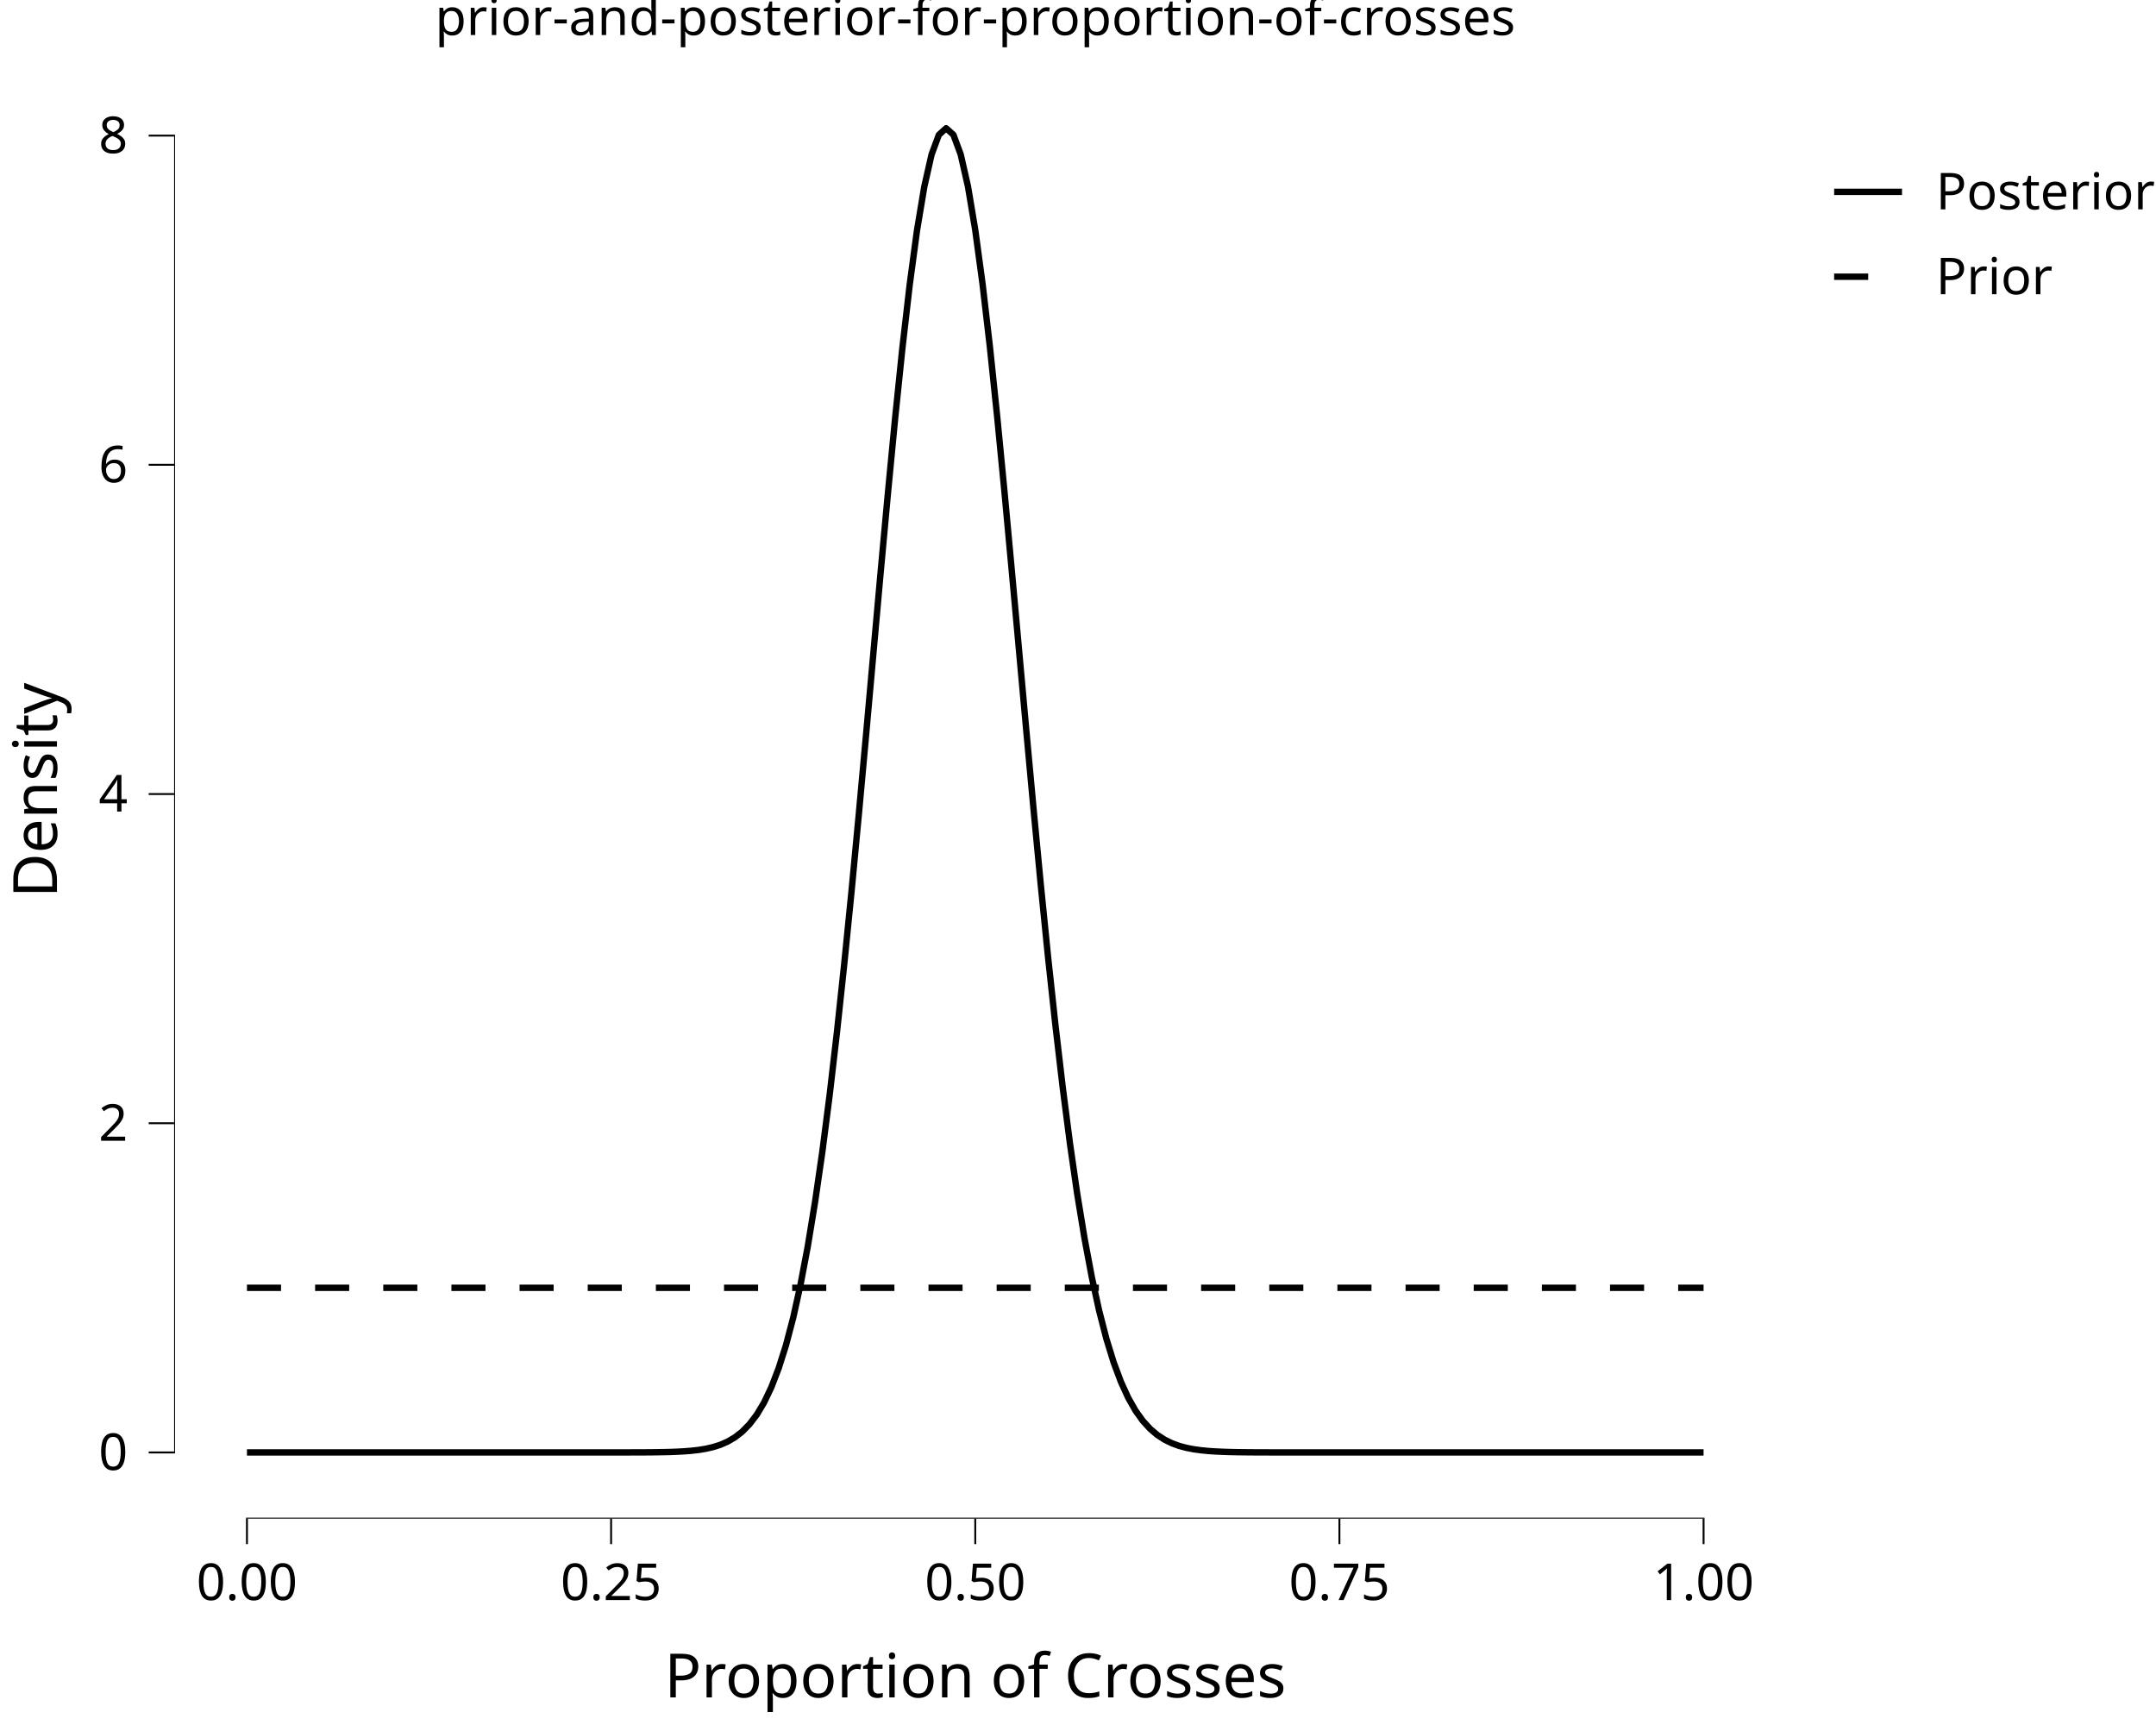
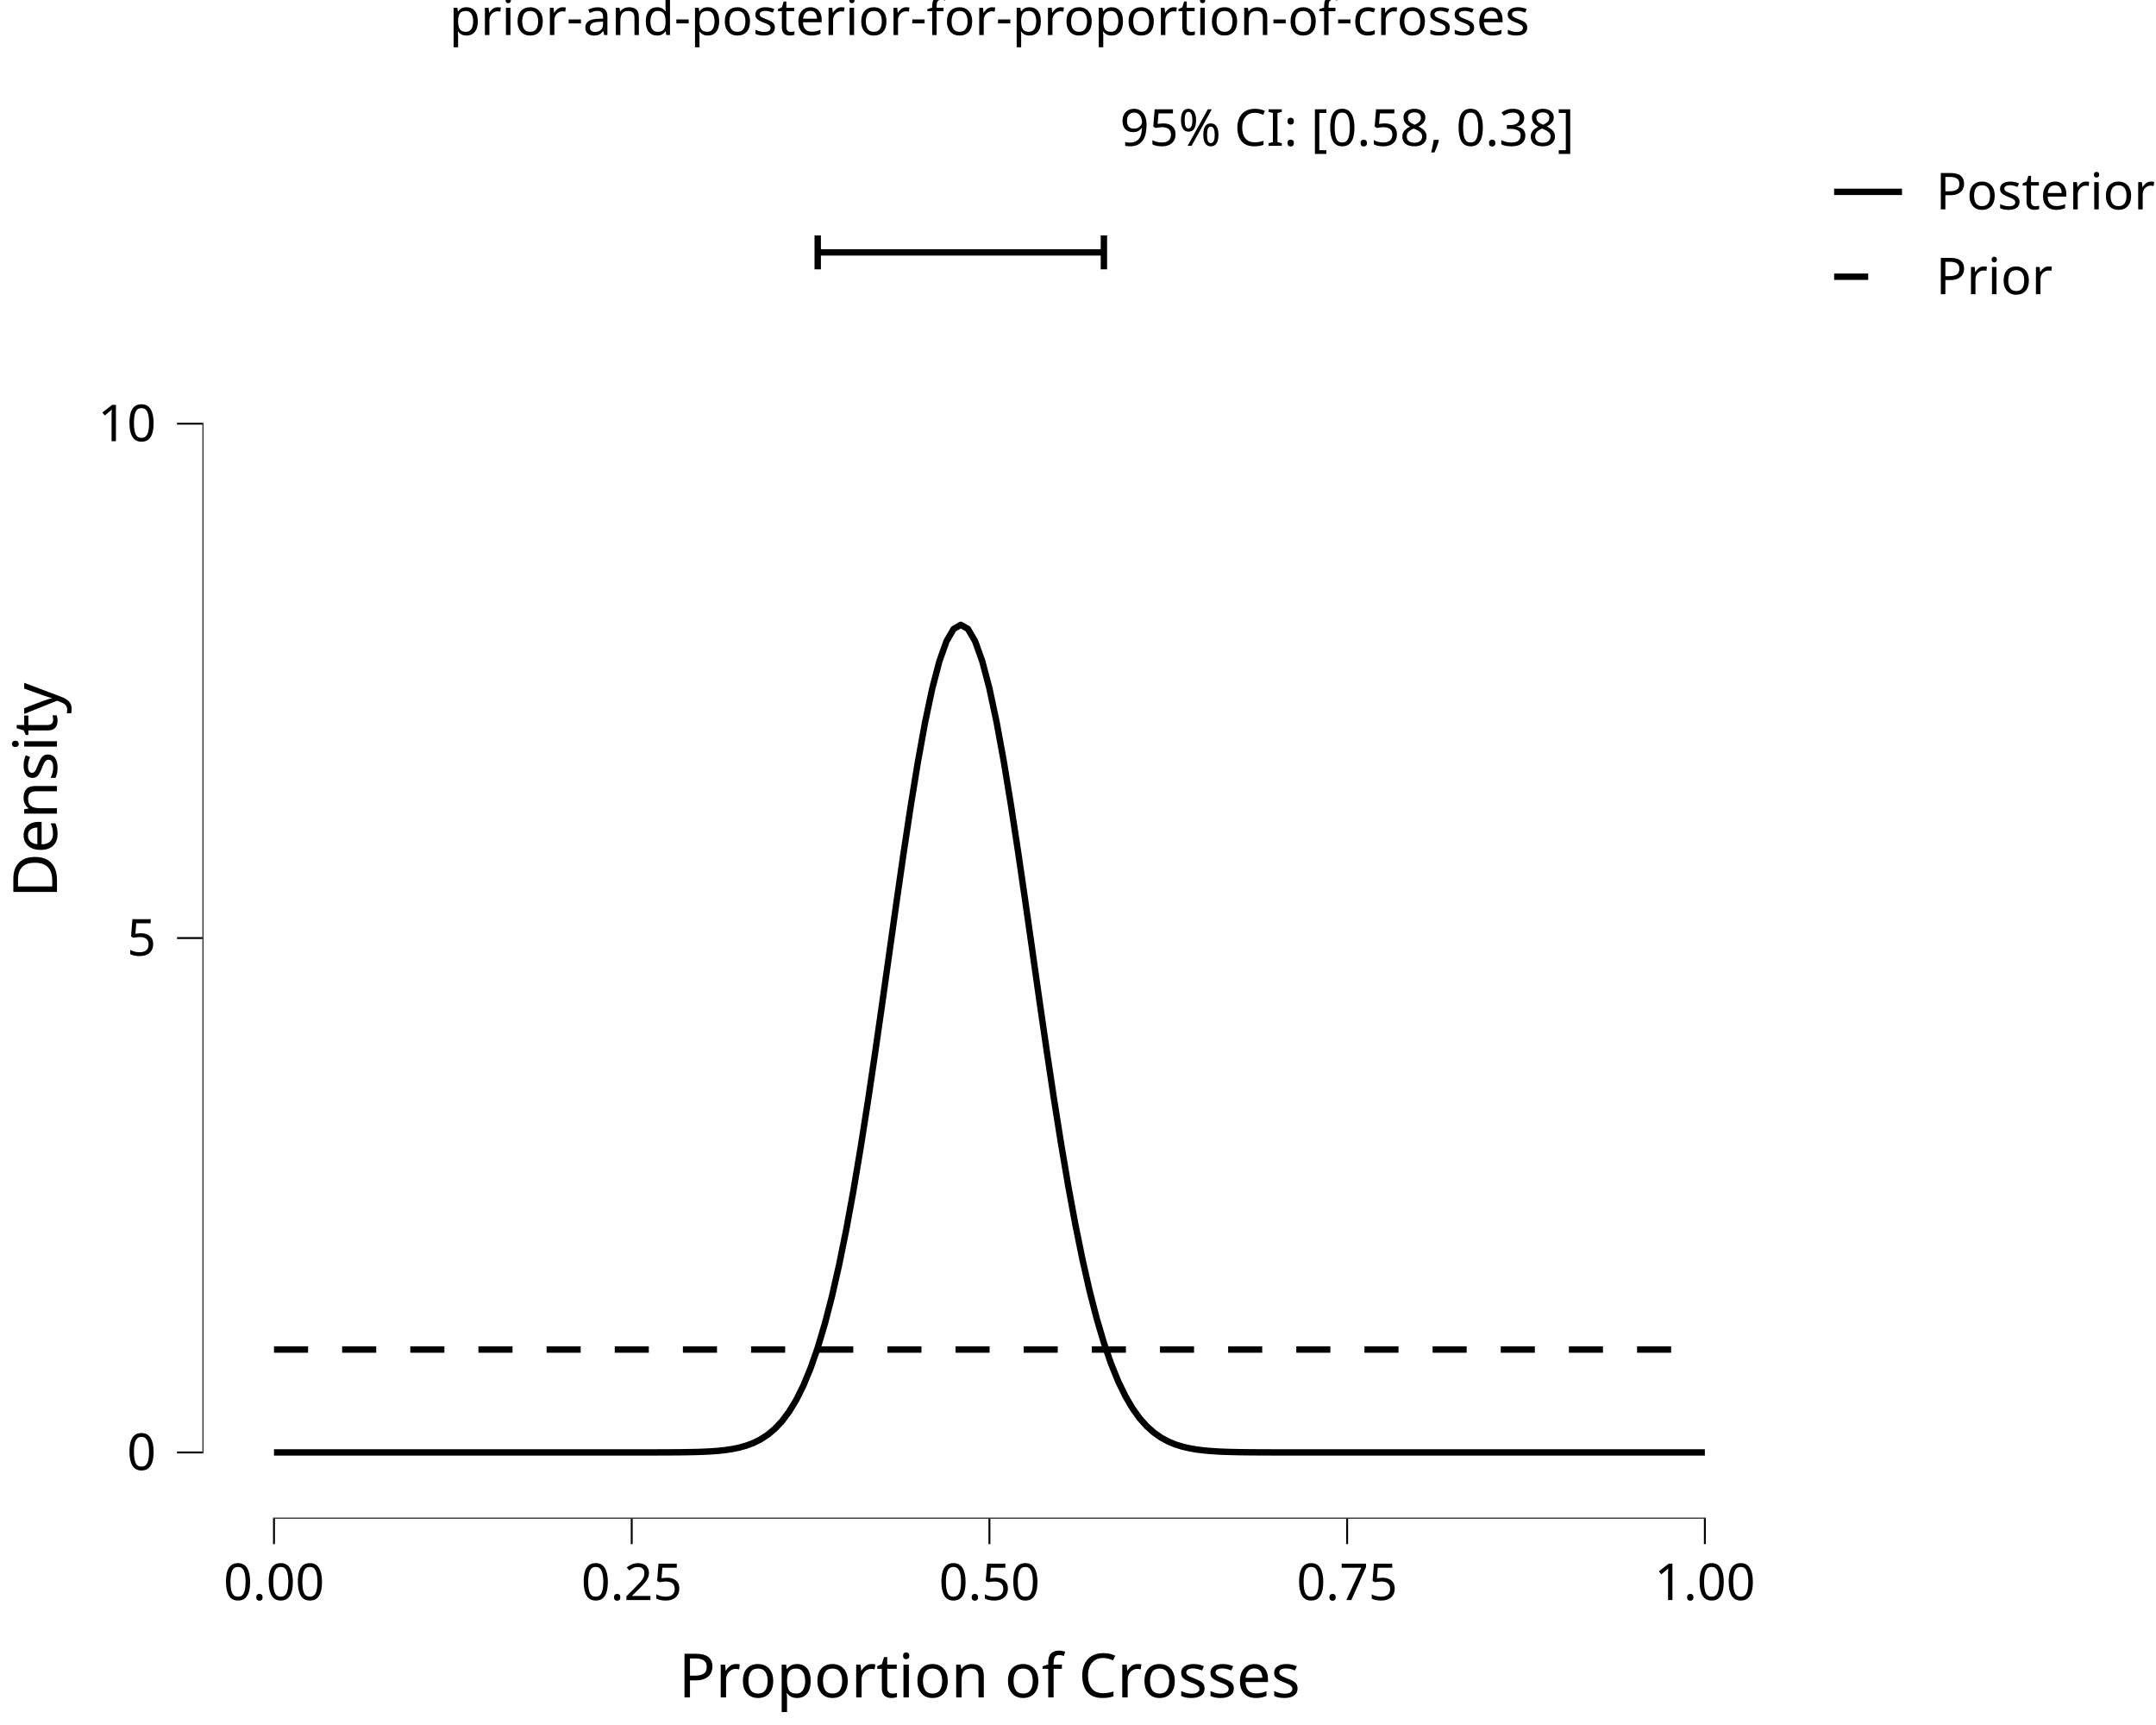
<svg xmlns="http://www.w3.org/2000/svg" class="svglite" data-engine-version="2.0" width="720.00pt" height="576.00pt" viewBox="0 0 720.00 576.00">
  <defs>
    <style type="text/css">
    .svglite line, .svglite polyline, .svglite polygon, .svglite path, .svglite rect, .svglite circle {
      fill: none;
      stroke: #000000;
      stroke-linecap: round;
      stroke-linejoin: round;
      stroke-miterlimit: 10.00;
    }
  </style>
  </defs>
  <rect width="100%" height="100%" style="stroke: none; fill: #FFFFFF;" />
  <defs>
    <clipPath id="cpMC4wMHw3MjAuMDB8MC4wMHw1NzYuMDA=">
      <rect x="0.00" y="0.00" width="720.00" height="576.00" />
    </clipPath>
  </defs>
  <g clip-path="url(#cpMC4wMHw3MjAuMDB8MC4wMHw1NzYuMDA=)">
    <rect x="0.00" y="0.00" width="720.00" height="576.00" style="stroke-width: 10.67; stroke: none;" />
  </g>
  <defs>
-     <clipPath id="cpNTguMTV8NTkzLjIzfDIwLjcxfDUwNy4wOQ==">
-       <rect x="58.15" y="20.71" width="535.08" height="486.39" />
+     <clipPath id="cpNjcuNjF8NTkzLjIzfDIwLjcxfDUwNy4wOQ==">
+       <rect x="67.61" y="20.71" width="525.63" height="486.39" />
    </clipPath>
  </defs>
-   <g clip-path="url(#cpNTguMTV8NTkzLjIzfDIwLjcxfDUwNy4wOQ==)">
-     <rect x="58.15" y="20.71" width="535.08" height="486.39" style="stroke-width: 10.67; stroke: none;" />
-     <polyline points="82.47,484.99 84.91,484.99 87.34,484.99 89.77,484.99 92.20,484.99 94.63,484.99 97.07,484.99 99.50,484.99 101.93,484.99 104.36,484.99 106.80,484.99 109.23,484.99 111.66,484.99 114.09,484.99 116.52,484.99 118.96,484.99 121.39,484.99 123.82,484.99 126.25,484.99 128.69,484.99 131.12,484.99 133.55,484.99 135.98,484.99 138.41,484.99 140.85,484.99 143.28,484.99 145.71,484.99 148.14,484.99 150.57,484.99 153.01,484.99 155.44,484.99 157.87,484.99 160.30,484.99 162.74,484.99 165.17,484.99 167.60,484.99 170.03,484.99 172.46,484.99 174.90,484.99 177.33,484.99 179.76,484.99 182.19,484.99 184.63,484.99 187.06,484.99 189.49,484.99 191.92,484.99 194.35,484.99 196.79,484.99 199.22,484.98 201.65,484.98 204.08,484.98 206.52,484.98 208.95,484.98 211.38,484.97 213.81,484.97 216.24,484.95 218.68,484.93 221.11,484.89 223.54,484.84 225.97,484.75 228.40,484.62 230.84,484.43 233.27,484.16 235.70,483.76 238.13,483.20 240.57,482.43 243.00,481.37 245.43,479.94 247.86,478.05 250.29,475.57 252.73,472.38 255.16,468.32 257.59,463.22 260.02,456.92 262.46,449.24 264.89,440.00 267.32,429.03 269.75,416.21 272.18,401.41 274.62,384.58 277.05,365.70 279.48,344.85 281.91,322.14 284.35,297.81 286.78,272.14 289.21,245.53 291.64,218.41 294.07,191.33 296.51,164.84 298.94,139.56 301.37,116.10 303.80,95.04 306.23,76.96 308.67,62.34 311.10,51.60 313.53,45.03 315.96,42.82 318.40,45.02 320.83,51.58 323.26,62.28 325.69,76.82 328.12,94.78 330.56,115.67 332.99,138.92 335.42,163.96 337.85,190.17 340.29,216.97 342.72,243.79 345.15,270.13 347.58,295.55 350.01,319.68 352.45,342.22 354.88,362.97 357.31,381.80 359.74,398.65 362.18,413.52 364.61,426.46 367.04,437.58 369.47,447.01 371.90,454.90 374.34,461.42 376.77,466.74 379.20,471.02 381.63,474.42 384.07,477.09 386.50,479.16 388.93,480.73 391.36,481.92 393.79,482.81 396.23,483.46 398.66,483.93 401.09,484.26 403.52,484.50 405.95,484.66 408.39,484.77 410.82,484.85 413.25,484.90 415.68,484.93 418.12,484.95 420.55,484.97 422.98,484.97 425.41,484.98 427.84,484.98 430.28,484.98 432.71,484.98 435.14,484.98 437.57,484.99 440.01,484.99 442.44,484.99 444.87,484.99 447.30,484.99 449.73,484.99 452.17,484.99 454.60,484.99 457.03,484.99 459.46,484.99 461.90,484.99 464.33,484.99 466.76,484.99 469.19,484.99 471.62,484.99 474.06,484.99 476.49,484.99 478.92,484.99 481.35,484.99 483.78,484.99 486.22,484.99 488.65,484.99 491.08,484.99 493.51,484.99 495.95,484.99 498.38,484.99 500.81,484.99 503.24,484.99 505.67,484.99 508.11,484.99 510.54,484.99 512.97,484.99 515.40,484.99 517.84,484.99 520.27,484.99 522.70,484.99 525.13,484.99 527.56,484.99 530.00,484.99 532.43,484.99 534.86,484.99 537.29,484.99 539.73,484.99 542.16,484.99 544.59,484.99 547.02,484.99 549.45,484.99 551.89,484.99 554.32,484.99 556.75,484.99 559.18,484.99 561.62,484.99 564.05,484.99 566.48,484.99 568.91,484.99 " style="stroke-width: 2.13; stroke-linecap: butt;" />
-     <polyline points="82.47,430.02 84.91,430.02 87.34,430.02 89.77,430.02 92.20,430.02 94.63,430.02 97.07,430.02 99.50,430.02 101.93,430.02 104.36,430.02 106.80,430.02 109.23,430.02 111.66,430.02 114.09,430.02 116.52,430.02 118.96,430.02 121.39,430.02 123.82,430.02 126.25,430.02 128.69,430.02 131.12,430.02 133.55,430.02 135.98,430.02 138.41,430.02 140.85,430.02 143.28,430.02 145.71,430.02 148.14,430.02 150.57,430.02 153.01,430.02 155.44,430.02 157.87,430.02 160.30,430.02 162.74,430.02 165.17,430.02 167.60,430.02 170.03,430.02 172.46,430.02 174.90,430.02 177.33,430.02 179.76,430.02 182.19,430.02 184.63,430.02 187.06,430.02 189.49,430.02 191.92,430.02 194.35,430.02 196.79,430.02 199.22,430.02 201.65,430.02 204.08,430.02 206.52,430.02 208.95,430.02 211.38,430.02 213.81,430.02 216.24,430.02 218.68,430.02 221.11,430.02 223.54,430.02 225.97,430.02 228.40,430.02 230.84,430.02 233.27,430.02 235.70,430.02 238.13,430.02 240.57,430.02 243.00,430.02 245.43,430.02 247.86,430.02 250.29,430.02 252.73,430.02 255.16,430.02 257.59,430.02 260.02,430.02 262.46,430.02 264.89,430.02 267.32,430.02 269.75,430.02 272.18,430.02 274.62,430.02 277.05,430.02 279.48,430.02 281.91,430.02 284.35,430.02 286.78,430.02 289.21,430.02 291.64,430.02 294.07,430.02 296.51,430.02 298.94,430.02 301.37,430.02 303.80,430.02 306.23,430.02 308.67,430.02 311.10,430.02 313.53,430.02 315.96,430.02 318.40,430.02 320.83,430.02 323.26,430.02 325.69,430.02 328.12,430.02 330.56,430.02 332.99,430.02 335.42,430.02 337.85,430.02 340.29,430.02 342.72,430.02 345.15,430.02 347.58,430.02 350.01,430.02 352.45,430.02 354.88,430.02 357.31,430.02 359.74,430.02 362.18,430.02 364.61,430.02 367.04,430.02 369.47,430.02 371.90,430.02 374.34,430.02 376.77,430.02 379.20,430.02 381.63,430.02 384.07,430.02 386.50,430.02 388.93,430.02 391.36,430.02 393.79,430.02 396.23,430.02 398.66,430.02 401.09,430.02 403.52,430.02 405.95,430.02 408.39,430.02 410.82,430.02 413.25,430.02 415.68,430.02 418.12,430.02 420.55,430.02 422.98,430.02 425.41,430.02 427.84,430.02 430.28,430.02 432.71,430.02 435.14,430.02 437.57,430.02 440.01,430.02 442.44,430.02 444.87,430.02 447.30,430.02 449.73,430.02 452.17,430.02 454.60,430.02 457.03,430.02 459.46,430.02 461.90,430.02 464.33,430.02 466.76,430.02 469.19,430.02 471.62,430.02 474.06,430.02 476.49,430.02 478.92,430.02 481.35,430.02 483.78,430.02 486.22,430.02 488.65,430.02 491.08,430.02 493.51,430.02 495.95,430.02 498.38,430.02 500.81,430.02 503.24,430.02 505.67,430.02 508.11,430.02 510.54,430.02 512.97,430.02 515.40,430.02 517.84,430.02 520.27,430.02 522.70,430.02 525.13,430.02 527.56,430.02 530.00,430.02 532.43,430.02 534.86,430.02 537.29,430.02 539.73,430.02 542.16,430.02 544.59,430.02 547.02,430.02 549.45,430.02 551.89,430.02 554.32,430.02 556.75,430.02 559.18,430.02 561.62,430.02 564.05,430.02 566.48,430.02 568.91,430.02 " style="stroke-width: 2.13; stroke-dasharray: 11.38,11.38; stroke-linecap: butt;" />
-     <line x1="82.15" y1="507.09" x2="569.23" y2="507.09" style="stroke-width: 0.64; stroke-linecap: butt;" />
-     <line x1="58.15" y1="485.30" x2="58.15" y2="44.97" style="stroke-width: 0.64; stroke-linecap: butt;" />
-     <rect x="58.15" y="20.71" width="535.08" height="486.39" style="stroke-width: 0.00; stroke: none;" />
+   <g clip-path="url(#cpNjcuNjF8NTkzLjIzfDIwLjcxfDUwNy4wOQ==)">
+     <rect x="67.61" y="20.71" width="525.63" height="486.39" style="stroke-width: 10.67; stroke: none;" />
+     <polyline points="91.50,484.99 93.89,484.99 96.28,484.99 98.67,484.99 101.06,484.99 103.45,484.99 105.83,484.99 108.22,484.99 110.61,484.99 113.00,484.99 115.39,484.99 117.78,484.99 120.17,484.99 122.56,484.99 124.95,484.99 127.34,484.99 129.73,484.99 132.12,484.99 134.50,484.99 136.89,484.99 139.28,484.99 141.67,484.99 144.06,484.99 146.45,484.99 148.84,484.99 151.23,484.99 153.62,484.99 156.01,484.99 158.40,484.99 160.79,484.99 163.18,484.99 165.56,484.99 167.95,484.99 170.34,484.99 172.73,484.99 175.12,484.99 177.51,484.99 179.90,484.99 182.29,484.99 184.68,484.99 187.07,484.99 189.46,484.99 191.85,484.99 194.24,484.99 196.62,484.99 199.01,484.99 201.40,484.99 203.79,484.99 206.18,484.99 208.57,484.98 210.96,484.98 213.35,484.98 215.74,484.98 218.13,484.98 220.52,484.97 222.91,484.96 225.29,484.95 227.68,484.93 230.07,484.89 232.46,484.84 234.85,484.76 237.24,484.64 239.63,484.47 242.02,484.22 244.41,483.87 246.80,483.39 249.19,482.72 251.58,481.83 253.97,480.65 256.35,479.10 258.74,477.11 261.13,474.57 263.52,471.38 265.91,467.45 268.30,462.64 270.69,456.87 273.08,450.02 275.47,442.00 277.86,432.75 280.25,422.23 282.64,410.43 285.03,397.40 287.41,383.21 289.80,368.00 292.19,351.96 294.58,335.32 296.97,318.38 299.36,301.45 301.75,284.90 304.14,269.10 306.53,254.43 308.92,241.27 311.31,229.97 313.70,220.83 316.08,214.12 318.47,210.01 320.86,208.63 323.25,210.01 325.64,214.11 328.03,220.80 330.42,229.88 332.81,241.11 335.20,254.16 337.59,268.70 339.98,284.34 342.37,300.73 344.76,317.47 347.14,334.24 349.53,350.70 351.92,366.59 354.31,381.67 356.70,395.76 359.09,408.73 361.48,420.50 363.87,431.03 366.26,440.32 368.65,448.41 371.04,455.36 373.43,461.25 375.82,466.18 378.20,470.26 380.59,473.58 382.98,476.26 385.37,478.38 387.76,480.05 390.15,481.34 392.54,482.33 394.93,483.07 397.32,483.62 399.71,484.03 402.10,484.32 404.49,484.53 406.87,484.68 409.26,484.78 411.65,484.85 414.04,484.90 416.43,484.93 418.82,484.95 421.21,484.96 423.60,484.97 425.99,484.98 428.38,484.98 430.77,484.98 433.16,484.98 435.55,484.98 437.93,484.99 440.32,484.99 442.71,484.99 445.10,484.99 447.49,484.99 449.88,484.99 452.27,484.99 454.66,484.99 457.05,484.99 459.44,484.99 461.83,484.99 464.22,484.99 466.61,484.99 468.99,484.99 471.38,484.99 473.77,484.99 476.16,484.99 478.55,484.99 480.94,484.99 483.33,484.99 485.72,484.99 488.11,484.99 490.50,484.99 492.89,484.99 495.28,484.99 497.67,484.99 500.05,484.99 502.44,484.99 504.83,484.99 507.22,484.99 509.61,484.99 512.00,484.99 514.39,484.99 516.78,484.99 519.17,484.99 521.56,484.99 523.95,484.99 526.34,484.99 528.72,484.99 531.11,484.99 533.50,484.99 535.89,484.99 538.28,484.99 540.67,484.99 543.06,484.99 545.45,484.99 547.84,484.99 550.23,484.99 552.62,484.99 555.01,484.99 557.40,484.99 559.78,484.99 562.17,484.99 564.56,484.99 566.95,484.99 569.34,484.99 " style="stroke-width: 2.13; stroke-linecap: butt;" />
+     <polyline points="91.50,450.63 93.89,450.63 96.28,450.63 98.67,450.63 101.06,450.63 103.45,450.63 105.83,450.63 108.22,450.63 110.61,450.63 113.00,450.63 115.39,450.63 117.78,450.63 120.17,450.63 122.56,450.63 124.95,450.63 127.34,450.63 129.73,450.63 132.12,450.63 134.50,450.63 136.89,450.63 139.28,450.63 141.67,450.63 144.06,450.63 146.45,450.63 148.84,450.63 151.23,450.63 153.62,450.63 156.01,450.63 158.40,450.63 160.79,450.63 163.18,450.63 165.56,450.63 167.95,450.63 170.34,450.63 172.73,450.63 175.12,450.63 177.51,450.63 179.90,450.63 182.29,450.63 184.68,450.63 187.07,450.63 189.46,450.63 191.85,450.63 194.24,450.63 196.62,450.63 199.01,450.63 201.40,450.63 203.79,450.63 206.18,450.63 208.57,450.63 210.96,450.63 213.35,450.63 215.74,450.63 218.13,450.63 220.52,450.63 222.91,450.63 225.29,450.63 227.68,450.63 230.07,450.63 232.46,450.63 234.85,450.63 237.24,450.63 239.63,450.63 242.02,450.63 244.41,450.63 246.80,450.63 249.19,450.63 251.58,450.63 253.97,450.63 256.35,450.63 258.74,450.63 261.13,450.63 263.52,450.63 265.91,450.63 268.30,450.63 270.69,450.63 273.08,450.63 275.47,450.63 277.86,450.63 280.25,450.63 282.64,450.63 285.03,450.63 287.41,450.63 289.80,450.63 292.19,450.63 294.58,450.63 296.97,450.63 299.36,450.63 301.75,450.63 304.14,450.63 306.53,450.63 308.92,450.63 311.31,450.63 313.70,450.63 316.08,450.63 318.47,450.63 320.86,450.63 323.25,450.63 325.64,450.63 328.03,450.63 330.42,450.63 332.81,450.63 335.20,450.63 337.59,450.63 339.98,450.63 342.37,450.63 344.76,450.63 347.14,450.63 349.53,450.63 351.92,450.63 354.31,450.63 356.70,450.63 359.09,450.63 361.48,450.63 363.87,450.63 366.26,450.63 368.65,450.63 371.04,450.63 373.43,450.63 375.82,450.63 378.20,450.63 380.59,450.63 382.98,450.63 385.37,450.63 387.76,450.63 390.15,450.63 392.54,450.63 394.93,450.63 397.32,450.63 399.71,450.63 402.10,450.63 404.49,450.63 406.87,450.63 409.26,450.63 411.65,450.63 414.04,450.63 416.43,450.63 418.82,450.63 421.21,450.63 423.60,450.63 425.99,450.63 428.38,450.63 430.77,450.63 433.16,450.63 435.55,450.63 437.93,450.63 440.32,450.63 442.71,450.63 445.10,450.63 447.49,450.63 449.88,450.63 452.27,450.63 454.66,450.63 457.05,450.63 459.44,450.63 461.83,450.63 464.22,450.63 466.61,450.63 468.99,450.63 471.38,450.63 473.77,450.63 476.16,450.63 478.55,450.63 480.94,450.63 483.33,450.63 485.72,450.63 488.11,450.63 490.50,450.63 492.89,450.63 495.28,450.63 497.67,450.63 500.05,450.63 502.44,450.63 504.83,450.63 507.22,450.63 509.61,450.63 512.00,450.63 514.39,450.63 516.78,450.63 519.17,450.63 521.56,450.63 523.95,450.63 526.34,450.63 528.72,450.63 531.11,450.63 533.50,450.63 535.89,450.63 538.28,450.63 540.67,450.63 543.06,450.63 545.45,450.63 547.84,450.63 550.23,450.63 552.62,450.63 555.01,450.63 557.40,450.63 559.78,450.63 562.17,450.63 564.56,450.63 566.95,450.63 569.34,450.63 " style="stroke-width: 2.13; stroke-dasharray: 11.38,11.38; stroke-linecap: butt;" />
+     <line x1="91.18" y1="507.09" x2="569.66" y2="507.09" style="stroke-width: 0.64; stroke-linecap: butt;" />
+     <line x1="67.61" y1="485.30" x2="67.61" y2="141.15" style="stroke-width: 0.64; stroke-linecap: butt;" />
+     <text x="449.88" y="48.69" text-anchor="middle" style="font-size: 17.07px; font-family: sans;" textLength="150.90px" lengthAdjust="spacingAndGlyphs">95% CI: [0.58, 0.38]</text>
+     <line x1="368.65" y1="84.27" x2="273.08" y2="84.27" style="stroke-width: 2.13; stroke-linecap: butt;" />
+     <polyline points="368.65,89.94 368.65,84.27 368.65,78.60 " style="stroke-width: 2.13; stroke-linecap: butt;" />
+     <polyline points="273.08,78.60 273.08,84.27 273.08,89.94 " style="stroke-width: 2.13; stroke-linecap: butt;" />
+     <rect x="67.61" y="20.71" width="525.63" height="486.39" style="stroke-width: 0.00; stroke: none;" />
  </g>
  <g clip-path="url(#cpMC4wMHw3MjAuMDB8MC4wMHw1NzYuMDA=)">
-     <polyline points="58.15,507.09 58.15,20.71 " style="stroke-width: 0.00; stroke: none; stroke-linecap: butt;" />
-     <text x="42.67" y="490.84" text-anchor="end" style="font-size: 17.00px; font-family: sans;" textLength="9.46px" lengthAdjust="spacingAndGlyphs">0</text>
-     <text x="42.67" y="380.91" text-anchor="end" style="font-size: 17.00px; font-family: sans;" textLength="9.46px" lengthAdjust="spacingAndGlyphs">2</text>
-     <text x="42.67" y="270.98" text-anchor="end" style="font-size: 17.00px; font-family: sans;" textLength="9.46px" lengthAdjust="spacingAndGlyphs">4</text>
-     <text x="42.67" y="161.06" text-anchor="end" style="font-size: 17.00px; font-family: sans;" textLength="9.46px" lengthAdjust="spacingAndGlyphs">6</text>
-     <text x="42.67" y="51.13" text-anchor="end" style="font-size: 17.00px; font-family: sans;" textLength="9.46px" lengthAdjust="spacingAndGlyphs">8</text>
-     <polyline points="49.65,484.99 58.15,484.99 " style="stroke-width: 0.64; stroke-linecap: butt;" />
-     <polyline points="49.65,375.06 58.15,375.06 " style="stroke-width: 0.64; stroke-linecap: butt;" />
-     <polyline points="49.65,265.14 58.15,265.14 " style="stroke-width: 0.64; stroke-linecap: butt;" />
-     <polyline points="49.65,155.21 58.15,155.21 " style="stroke-width: 0.64; stroke-linecap: butt;" />
-     <polyline points="49.65,45.28 58.15,45.28 " style="stroke-width: 0.64; stroke-linecap: butt;" />
-     <polyline points="58.15,507.09 593.23,507.09 " style="stroke-width: 0.00; stroke: none; stroke-linecap: butt;" />
-     <polyline points="82.47,515.60 82.47,507.09 " style="stroke-width: 0.64; stroke-linecap: butt;" />
-     <polyline points="204.08,515.60 204.08,507.09 " style="stroke-width: 0.64; stroke-linecap: butt;" />
-     <polyline points="325.69,515.60 325.69,507.09 " style="stroke-width: 0.64; stroke-linecap: butt;" />
-     <polyline points="447.30,515.60 447.30,507.09 " style="stroke-width: 0.64; stroke-linecap: butt;" />
-     <polyline points="568.91,515.60 568.91,507.09 " style="stroke-width: 0.64; stroke-linecap: butt;" />
-     <text x="82.47" y="534.27" text-anchor="middle" style="font-size: 17.00px; font-family: sans;" textLength="33.09px" lengthAdjust="spacingAndGlyphs">0.00</text>
-     <text x="204.08" y="534.27" text-anchor="middle" style="font-size: 17.00px; font-family: sans;" textLength="33.09px" lengthAdjust="spacingAndGlyphs">0.25</text>
-     <text x="325.69" y="534.27" text-anchor="middle" style="font-size: 17.00px; font-family: sans;" textLength="33.09px" lengthAdjust="spacingAndGlyphs">0.50</text>
-     <text x="447.30" y="534.27" text-anchor="middle" style="font-size: 17.00px; font-family: sans;" textLength="33.09px" lengthAdjust="spacingAndGlyphs">0.75</text>
-     <text x="568.91" y="534.27" text-anchor="middle" style="font-size: 17.00px; font-family: sans;" textLength="33.09px" lengthAdjust="spacingAndGlyphs">1.00</text>
-     <text x="325.69" y="566.78" text-anchor="middle" style="font-size: 20.40px; font-family: sans;" textLength="197.32px" lengthAdjust="spacingAndGlyphs">Proportion of Crosses</text>
+     <polyline points="67.61,507.09 67.61,20.71 " style="stroke-width: 0.00; stroke: none; stroke-linecap: butt;" />
+     <text x="52.13" y="490.84" text-anchor="end" style="font-size: 17.00px; font-family: sans;" textLength="9.46px" lengthAdjust="spacingAndGlyphs">0</text>
+     <text x="52.13" y="319.08" text-anchor="end" style="font-size: 17.00px; font-family: sans;" textLength="9.46px" lengthAdjust="spacingAndGlyphs">5</text>
+     <text x="52.13" y="147.32" text-anchor="end" style="font-size: 17.00px; font-family: sans;" textLength="18.91px" lengthAdjust="spacingAndGlyphs">10</text>
+     <polyline points="59.10,484.99 67.61,484.99 " style="stroke-width: 0.64; stroke-linecap: butt;" />
+     <polyline points="59.10,313.23 67.61,313.23 " style="stroke-width: 0.64; stroke-linecap: butt;" />
+     <polyline points="59.10,141.47 67.61,141.47 " style="stroke-width: 0.64; stroke-linecap: butt;" />
+     <polyline points="67.61,507.09 593.23,507.09 " style="stroke-width: 0.00; stroke: none; stroke-linecap: butt;" />
+     <polyline points="91.50,515.60 91.50,507.09 " style="stroke-width: 0.64; stroke-linecap: butt;" />
+     <polyline points="210.96,515.60 210.96,507.09 " style="stroke-width: 0.64; stroke-linecap: butt;" />
+     <polyline points="330.42,515.60 330.42,507.09 " style="stroke-width: 0.64; stroke-linecap: butt;" />
+     <polyline points="449.88,515.60 449.88,507.09 " style="stroke-width: 0.64; stroke-linecap: butt;" />
+     <polyline points="569.34,515.60 569.34,507.09 " style="stroke-width: 0.64; stroke-linecap: butt;" />
+     <text x="91.50" y="534.27" text-anchor="middle" style="font-size: 17.00px; font-family: sans;" textLength="33.09px" lengthAdjust="spacingAndGlyphs">0.00</text>
+     <text x="210.96" y="534.27" text-anchor="middle" style="font-size: 17.00px; font-family: sans;" textLength="33.09px" lengthAdjust="spacingAndGlyphs">0.25</text>
+     <text x="330.42" y="534.27" text-anchor="middle" style="font-size: 17.00px; font-family: sans;" textLength="33.09px" lengthAdjust="spacingAndGlyphs">0.50</text>
+     <text x="449.88" y="534.27" text-anchor="middle" style="font-size: 17.00px; font-family: sans;" textLength="33.09px" lengthAdjust="spacingAndGlyphs">0.75</text>
+     <text x="569.34" y="534.27" text-anchor="middle" style="font-size: 17.00px; font-family: sans;" textLength="33.09px" lengthAdjust="spacingAndGlyphs">1.00</text>
+     <text x="330.42" y="566.78" text-anchor="middle" style="font-size: 20.40px; font-family: sans;" textLength="197.32px" lengthAdjust="spacingAndGlyphs">Proportion of Crosses</text>
    <text transform="translate(19.02,263.90) rotate(-90)" text-anchor="middle" style="font-size: 20.40px; font-family: sans;" textLength="68.04px" lengthAdjust="spacingAndGlyphs">Density</text>
    <rect x="604.19" y="20.71" width="115.81" height="91.35" style="stroke-width: 0.75; stroke: none;" />
    <rect x="604.19" y="20.71" width="115.81" height="91.35" style="stroke-width: 10.67; stroke: none;" />
    <rect x="609.67" y="49.88" width="28.35" height="28.35" style="stroke-width: 10.67; stroke: none;" />
    <line x1="612.51" y1="64.06" x2="635.18" y2="64.06" style="stroke-width: 2.13; stroke-linecap: butt;" />
    <rect x="609.67" y="78.23" width="28.35" height="28.35" style="stroke-width: 10.67; stroke: none;" />
    <line x1="612.51" y1="92.40" x2="635.18" y2="92.40" style="stroke-width: 2.13; stroke-dasharray: 11.38,11.38; stroke-linecap: butt;" />
    <text x="646.49" y="69.91" style="font-size: 17.00px; font-family: sans;" textLength="68.03px" lengthAdjust="spacingAndGlyphs">Posterior</text>
    <text x="646.49" y="98.25" style="font-size: 17.00px; font-family: sans;" textLength="35.89px" lengthAdjust="spacingAndGlyphs">Prior</text>
-     <text x="325.69" y="11.70" text-anchor="middle" style="font-size: 17.00px; font-family: sans;" textLength="331.65px" lengthAdjust="spacingAndGlyphs">prior-and-posterior-for-proportion-of-crosses</text>
+     <text x="330.42" y="11.70" text-anchor="middle" style="font-size: 17.00px; font-family: sans;" textLength="331.65px" lengthAdjust="spacingAndGlyphs">prior-and-posterior-for-proportion-of-crosses</text>
  </g>
</svg>
